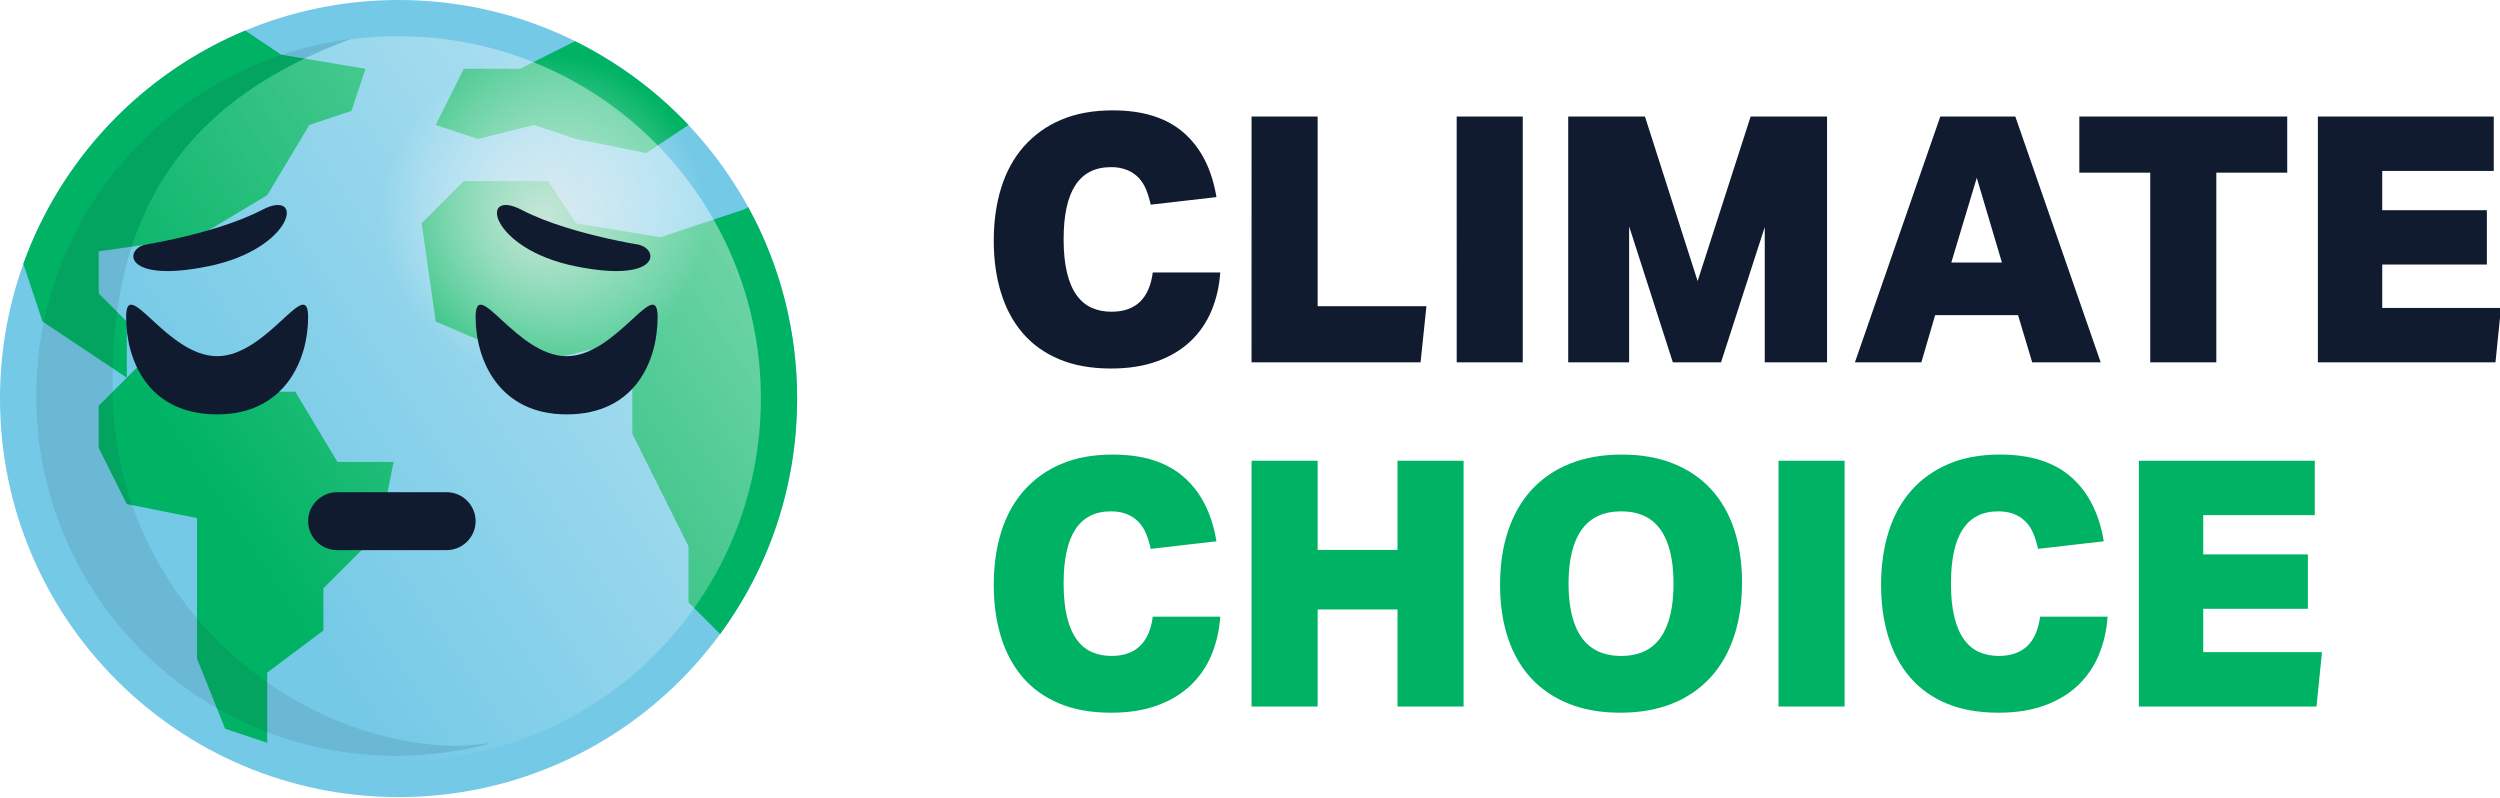
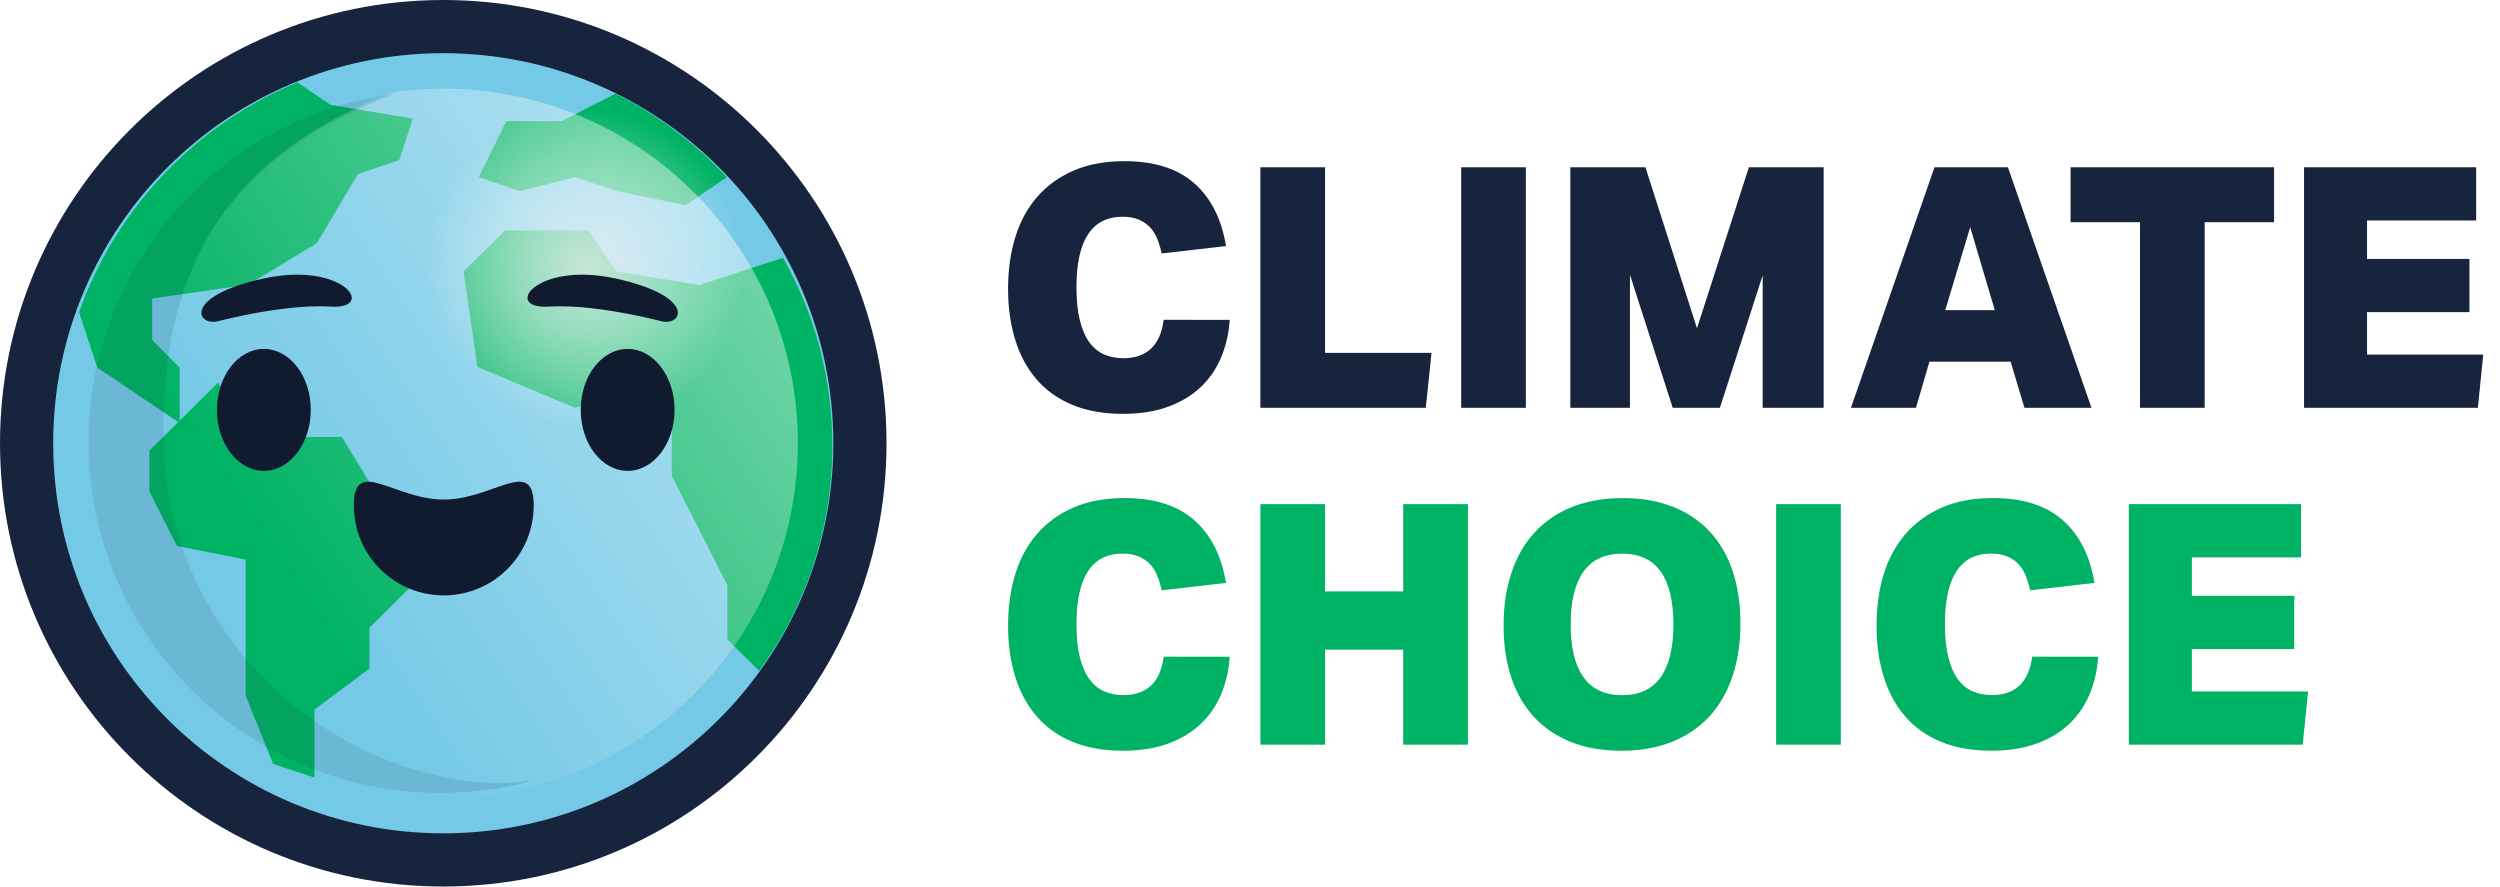
- <svg xmlns="http://www.w3.org/2000/svg" height="44" width="138">
+ <svg xmlns="http://www.w3.org/2000/svg" height="50" viewBox="0 0 141 50" width="141">
  <linearGradient id="a" x1="113.843%" x2="26.123%" y1="7.08%" y2="65.535%">
    <stop offset="0" stop-color="#fff" />
    <stop offset="1" stop-color="#fff" stop-opacity="0" />
  </linearGradient>
-   <radialGradient id="b" cx="50%" cy="50%" r="50%">
+   <radialGradient id="b" cx="50%" cy="50%" gradientTransform="matrix(0 .984127 -1 0 1 .007936)" r="50.806%">
    <stop offset="0" stop-color="#eee" />
    <stop offset="1" stop-color="#fff" stop-opacity="0" />
  </radialGradient>
  <g fill="none" fill-rule="evenodd">
-     <circle cx="22" cy="22" fill="#74c9e6" fill-rule="nonzero" r="22" />
-     <path d="M38.005 6.897l-2.326 1.55-3.876-.775-2.325-.775-3.1.775-2.326-.775 1.55-3.1h3.101l3.039-1.52a22.196 22.196 0 0 1 6.263 4.62M1.289 14.563A22.069 22.069 0 0 1 13.534 1.688l1.992 1.333 4.65.775-.775 2.326-2.325.775-2.325 3.876-3.876 2.325-5.426.775V16.2L7 17.749v3.1L4.674 19.3l-2.325-1.55zM21.727 25.5l-.775 3.876-3.1 3.1v2.326l-3.101 2.325v3.875l-2.326-.775-1.55-3.875V28.6l-3.876-.775-1.55-3.101V22.4L7 20.85l2.326-2.326 1.55 3.1h5.426l2.325 3.876zm18.024 9.498l-1.746-1.746v-3.1l-1.55-3.102-1.55-3.1v-3.101l-2.326-1.55-3.101.775-5.426-2.325-.775-5.426 2.326-2.326h4.65l1.55 2.326 4.651.775 4.651-1.55.197-.112A21.901 21.901 0 0 1 44 22c0 4.862-1.577 9.356-4.249 12.998z" fill="#00b364" />
-     <path d="M0 19.93c.038 10.937 8.915 19.792 19.86 19.792 1.833 0 3.607-.25 5.292-.714-.82.103-1.658.2-2.505.156-9.084-.462-18.146-8.26-18.425-19.225C3.943 9 8.857 3.338 17.285.183A20.18 20.18 0 0 1 20 0c11.046 0 20 8.954 20 20s-8.954 20-20 20S0 31.046 0 20v-.07z" fill="url(#a)" fill-rule="nonzero" opacity=".575" transform="translate(2 2)" />
-     <path d="M19.355 2.157C9.57 3.389 2 11.74 2 21.86c0 10.969 8.892 19.86 19.86 19.86 1.833 0 3.607-.249 5.292-.713-.82.103-1.658.2-2.505.156-9.084-.462-18.146-8.26-18.425-19.225-.28-10.97 4.662-16.632 13.133-19.782z" fill="#101b30" opacity=".102" />
-     <circle cx="30" cy="12" fill="url(#b)" fill-rule="nonzero" opacity=".75" r="9" />
-     <path d="M17.008 17.504c0-2.37-2.248 2.158-5.022 2.158s-5.023-4.528-5.023-2.158c0 2.37 1.195 5.37 5.023 5.37 3.734 0 5.022-3 5.022-5.37M8.06 13.496s.717-.114 1.727-.343c1.364-.31 3.265-.83 4.66-1.558 2.425-1.268 1.799 2.132-2.929 3.099-4.727.966-4.685-.963-3.457-1.198m18.193 4.008c0-2.37 2.25 2.158 5.023 2.158s5.023-4.528 5.023-2.158c0 2.37-1.196 5.37-5.023 5.37-3.734 0-5.023-3-5.023-5.37m8.948-4.008s-.716-.114-1.726-.343c-1.364-.31-3.265-.83-4.66-1.558-2.425-1.268-1.799 2.132 2.928 3.099s4.686-.963 3.458-1.198m-10.545 16.87h-6.05a1.603 1.603 0 0 1-1.599-1.598c0-.879.72-1.598 1.598-1.598h6.05c.88 0 1.598.72 1.598 1.598 0 .879-.719 1.598-1.598 1.598" fill="#101b30" />
-     <g fill-rule="nonzero">
-       <path d="M67.357 15.041c-.05.747-.209 1.444-.475 2.09s-.646 1.206-1.14 1.681-1.108.85-1.843 1.121-1.59.409-2.565.409c-1.102 0-2.058-.171-2.869-.513s-1.482-.823-2.014-1.444-.931-1.365-1.197-2.233c-.266-.867-.399-1.82-.399-2.859 0-1.064.136-2.036.408-2.917s.684-1.637 1.235-2.27a5.666 5.666 0 0 1 2.052-1.482c.818-.355 1.777-.532 2.879-.532 1.672 0 2.98.415 3.923 1.244.944.83 1.543 2.011 1.796 3.544l-3.629.418c-.063-.291-.146-.564-.247-.817s-.237-.472-.408-.656a1.838 1.838 0 0 0-.637-.437 2.325 2.325 0 0 0-.912-.161c-1.735 0-2.603 1.324-2.603 3.971 0 .735.063 1.358.19 1.871.127.514.307.928.541 1.245.235.317.513.545.837.684.323.14.68.209 1.073.209 1.33 0 2.09-.722 2.28-2.166zm1.729-8.607h3.648v10.469h6.004L78.415 20h-9.33zm11.323 0h3.648V20H80.41zM97.414 20v-7.467L95.001 20h-2.66l-2.413-7.505V20h-3.363V6.434h4.237l2.907 9.082 2.926-9.082h4.218V20zm13.832-13.566L115.958 20h-3.781l-.78-2.603h-4.578l-.76 2.603h-3.667l4.712-13.566zm-3.534 8.056h2.793l-1.387-4.674zm10.981-4.959h-3.914V6.434h11.476v3.097h-3.914V20h-3.648zm9.253-3.097h9.71v3.002h-6.157v2.166h5.776v3.002H131.5v2.394h6.555L137.75 20h-9.804z" fill="#101b30" />
-       <path d="M67.357 34.041c-.05.747-.209 1.444-.475 2.09s-.646 1.206-1.14 1.681-1.108.85-1.843 1.122-1.59.408-2.565.408c-1.102 0-2.058-.171-2.869-.513s-1.482-.823-2.014-1.444-.931-1.365-1.197-2.232-.399-1.821-.399-2.86c0-1.064.136-2.036.408-2.917s.684-1.637 1.235-2.27a5.666 5.666 0 0 1 2.052-1.482c.818-.355 1.777-.532 2.879-.532 1.672 0 2.98.415 3.923 1.245.944.83 1.543 2.01 1.796 3.543l-3.629.418c-.063-.291-.146-.564-.247-.817s-.237-.472-.408-.655c-.172-.184-.384-.33-.637-.437s-.557-.162-.912-.162c-1.735 0-2.603 1.324-2.603 3.971 0 .735.063 1.358.19 1.871s.307.928.541 1.245c.235.317.513.545.837.684.323.14.68.209 1.073.209 1.33 0 2.09-.722 2.28-2.166zm1.729-8.607h3.648v4.921h4.408v-4.921h3.648V39h-3.648v-5.358h-4.408V39h-3.648zm20.443-.342c1.064 0 2.008.165 2.831.494.824.33 1.517.798 2.08 1.406s.992 1.349 1.283 2.223.437 1.856.437 2.945c0 1.102-.148 2.096-.446 2.983-.298.887-.732 1.64-1.302 2.261a5.7 5.7 0 0 1-2.109 1.435c-.836.335-1.792.503-2.869.503-1.064 0-2.007-.165-2.83-.494-.824-.33-1.517-.798-2.081-1.406s-.991-1.349-1.283-2.223-.437-1.856-.437-2.945c0-1.102.15-2.096.447-2.983.298-.887.731-1.64 1.301-2.261a5.7 5.7 0 0 1 2.11-1.434c.835-.336 1.792-.504 2.868-.504zm-2.945 7.125c0 1.305.241 2.296.722 2.974.482.677 1.21 1.016 2.185 1.016s1.7-.339 2.176-1.016c.475-.678.712-1.67.712-2.974s-.237-2.296-.712-2.973c-.475-.678-1.2-1.017-2.176-1.017s-1.703.339-2.185 1.017c-.481.677-.722 1.668-.722 2.973zm11.59-6.783h3.648V39h-3.648zm18.164 8.607a6.63 6.63 0 0 1-.475 2.09 4.886 4.886 0 0 1-1.14 1.681c-.494.476-1.109.85-1.843 1.122-.735.272-1.59.408-2.565.408-1.102 0-2.059-.171-2.87-.513a5.336 5.336 0 0 1-2.013-1.444c-.532-.62-.931-1.365-1.197-2.232-.266-.868-.4-1.821-.4-2.86 0-1.064.137-2.036.41-2.917s.683-1.637 1.234-2.27c.551-.633 1.235-1.127 2.052-1.482s1.777-.532 2.879-.532c1.672 0 2.98.415 3.923 1.245s1.542 2.01 1.796 3.543l-3.63.418a5.133 5.133 0 0 0-.246-.817 2.089 2.089 0 0 0-.409-.655c-.17-.184-.383-.33-.636-.437s-.558-.162-.912-.162c-1.736 0-2.603 1.324-2.603 3.971 0 .735.063 1.358.19 1.871s.307.928.541 1.245c.235.317.513.545.836.684s.681.209 1.074.209c1.33 0 2.09-.722 2.28-2.166zm1.728-8.607h9.71v3.002h-6.157v2.166h5.776v3.002h-5.776v2.394h6.555L127.87 39h-9.804z" fill="#00b364" />
+     <circle cx="25" cy="25" fill="#16243e" fill-rule="nonzero" r="25" />
+     <g transform="translate(3 3)">
+       <circle cx="22" cy="22" fill="#74c9e6" fill-rule="nonzero" r="22" />
+       <g fill="#00b364">
+         <path d="m38 6.992-2.333 1.579-3.889-.79-2.333-.79-3.111.79-2.333-.79 1.555-3.159h3.111l3.049-1.547c2.351 1.181 4.478 2.774 6.284 4.707" />
+         <path d="m1.459 14.614c2.074-5.865 6.579-10.587 12.31-12.967l1.874 1.264 4.643.781-.774 2.341-2.321.78-2.321 3.901-3.869 2.34-5.416.781v2.341l1.548 1.56v3.121l-2.321-1.561-2.321-1.561z" />
+         <path d="m21.714 25.488-.775 3.843-3.102 3.074v2.305l-3.102 2.305v3.842l-2.327-.768-1.551-3.843v-7.684l-3.878-.768-1.551-3.074v-2.305l1.551-1.537 2.327-2.306 1.551 3.074h5.428l2.327 3.843z" />
+         <path d="m39.821 34.834-1.8-1.767v-3.075l-1.566-3.076-1.566-3.076v-3.076l-2.349-1.537-3.133.769-5.481-2.307-.783-5.382 2.349-2.307h4.698l1.566 2.307 4.698.769 4.699-1.538.005-.003c1.775 3.141 2.786 6.759 2.786 10.608 0 4.732-1.528 9.113-4.124 12.691z" />
+       </g>
+       <g transform="translate(2 2)">
+         <path d="m0 19.93c.037 10.937 8.915 19.791 19.861 19.791 1.833 0 3.607-.25 5.291-.714-.82.103-1.658.2-2.506.157-9.083-.462-18.145-8.26-18.424-19.225-.279-10.94 4.635-16.601 13.063-19.756.888-.12 1.794-.183 2.715-.183 11.046 0 20 8.954 20 20s-8.954 20-20 20-20-8.954-20-20c0-.023 0-.046 0-.07z" fill="url(#a)" fill-rule="nonzero" opacity=".575" />
+         <path d="m17.349.286c-9.782 1.228-17.349 9.551-17.349 19.636 0 10.931 8.888 19.792 19.854 19.792 1.832 0 3.605-.249 5.289-.711-.82.103-1.657.199-2.505.156-9.08-.461-18.138-8.231-18.418-19.159-.279-10.932 4.66-16.575 13.128-19.714z" fill="#101b30" opacity=".102" />
+       </g>
+       <ellipse cx="30" cy="12.143" fill="url(#b)" fill-rule="nonzero" opacity=".75" rx="8.857" ry="9" />
+       <g fill="#101b30" transform="translate(8.36 12.49169)">
+         <path d="m18.741 13.016c0 2.802-2.271 5.073-5.073 5.073-2.801 0-5.073-2.271-5.073-5.073s2.271-.333 5.073-.333c2.802 0 5.073-2.469 5.073.333" />
+         <path d="m6.168 7.626c0-1.9-1.184-3.439-2.646-3.439s-2.646 1.54-2.646 3.439c0 1.899 1.184 3.439 2.646 3.439s2.646-1.54 2.646-3.439" />
+         <path d="m26.685 7.626c0-1.9-1.184-3.439-2.646-3.439s-2.646 1.54-2.646 3.439c0 1.899 1.184 3.439 2.646 3.439s2.646-1.54 2.646-3.439" />
+         <path d="m.91 2.631s.676-.18 1.655-.374c1.323-.262 3.2-.551 4.713-.456 2.633.165.748-2.584-3.793-1.58-4.541 1.003-3.747 2.685-2.575 2.41" />
+         <path d="m25.96 2.631s-.675-.18-1.654-.374c-1.323-.262-3.2-.551-4.713-.456-2.633.165-.748-2.584 3.793-1.58 4.541 1.003 3.747 2.685 2.574 2.41" />
+       </g>
+     </g>
+     <g fill-rule="nonzero" transform="translate(56.855 9.092)">
+       <path d="m12.502 8.949c-.051.747-.209 1.444-.475 2.09s-.646 1.206-1.14 1.681-1.108.849-1.843 1.121-1.59.408-2.565.408c-1.102 0-2.058-.171-2.869-.513s-1.482-.823-2.014-1.444-.931-1.365-1.197-2.232c-.266-.868-.399-1.821-.399-2.86 0-1.064.136-2.036.408-2.917s.684-1.637 1.235-2.271c.551-.633 1.235-1.127 2.052-1.482.817-.355 1.776-.532 2.878-.532 1.672 0 2.98.415 3.924 1.244.944.83 1.542 2.011 1.796 3.543l-3.629.418c-.063-.291-.146-.564-.247-.817s-.237-.472-.408-.655c-.171-.184-.383-.329-.636-.437-.253-.108-.557-.162-.912-.162-1.735 0-2.603 1.324-2.603 3.971 0 .735.063 1.358.19 1.871.127.513.307.928.541 1.244.234.317.513.545.836.684.323.139.681.209 1.073.209 1.33 0 2.09-.722 2.28-2.166zm1.729-8.607h3.648v10.469h6.004l-.323 3.097h-9.329zm11.324 0h3.648v13.566h-3.648zm17.005 13.566v-7.467l-2.413 7.467h-2.66l-2.413-7.505v7.505h-3.363v-13.566h4.237l2.907 9.082 2.926-9.082h4.218v13.566zm13.832-13.566 4.712 13.566h-3.781l-.779-2.603h-4.579l-.76 2.603h-3.667l4.712-13.566zm-3.534 8.056h2.793l-1.387-4.674zm10.982-4.959h-3.914v-3.097h11.476v3.097h-3.914v10.469h-3.648zm9.253-3.097h9.709v3.002h-6.156v2.166h5.776v3.002h-5.776v2.394h6.555l-.304 3.002h-9.804z" fill="#16243e" />
+       <path d="m12.502 27.949c-.051.747-.209 1.444-.475 2.09s-.646 1.206-1.14 1.681-1.108.849-1.843 1.121-1.59.408-2.565.408c-1.102 0-2.058-.171-2.869-.513s-1.482-.823-2.014-1.444-.931-1.365-1.197-2.232-.399-1.821-.399-2.86c0-1.064.136-2.036.408-2.917s.684-1.637 1.235-2.271c.551-.633 1.235-1.127 2.052-1.482.817-.355 1.776-.532 2.878-.532 1.672 0 2.98.415 3.924 1.244.944.83 1.542 2.011 1.796 3.543l-3.629.418c-.063-.291-.146-.564-.247-.817s-.237-.472-.408-.655c-.171-.184-.383-.329-.636-.437s-.557-.162-.912-.162c-1.735 0-2.603 1.324-2.603 3.971 0 .735.063 1.358.19 1.871s.307.928.541 1.244c.234.317.513.545.836.684.323.139.681.209 1.073.209 1.33 0 2.09-.722 2.28-2.166zm1.729-8.607h3.648v4.921h4.408v-4.921h3.648v13.566h-3.648v-5.358h-4.408v5.358h-3.648zm20.444-.342c1.064 0 2.008.165 2.831.494.823.329 1.517.798 2.08 1.406s.991 1.349 1.282 2.223.437 1.856.437 2.945c0 1.102-.149 2.096-.447 2.983-.298.887-.731 1.64-1.302 2.261-.57.621-1.273 1.099-2.109 1.435-.836.336-1.792.503-2.869.503-1.064 0-2.008-.165-2.831-.494-.823-.329-1.517-.798-2.08-1.406s-.991-1.349-1.282-2.223-.437-1.856-.437-2.945c0-1.102.149-2.096.447-2.983.298-.887.731-1.64 1.302-2.261.57-.621 1.273-1.099 2.109-1.435.836-.336 1.792-.503 2.869-.503zm-2.945 7.125c0 1.305.241 2.296.722 2.974.481.678 1.21 1.016 2.185 1.016s1.7-.339 2.175-1.016c.475-.678.713-1.669.713-2.974s-.237-2.296-.713-2.974c-.475-.678-1.2-1.016-2.175-1.016s-1.704.339-2.185 1.016c-.481.678-.722 1.669-.722 2.974zm11.59-6.783h3.648v13.566h-3.648zm18.164 8.607c-.051.747-.209 1.444-.475 2.09-.266.646-.646 1.206-1.14 1.681-.494.475-1.108.849-1.843 1.121-.735.272-1.59.408-2.565.408-1.102 0-2.058-.171-2.869-.513-.811-.342-1.482-.823-2.014-1.444-.532-.621-.931-1.365-1.197-2.232-.266-.868-.399-1.821-.399-2.86 0-1.064.136-2.036.408-2.917s.684-1.637 1.235-2.271c.551-.633 1.235-1.127 2.052-1.482s1.776-.532 2.878-.532c1.672 0 2.98.415 3.924 1.244s1.542 2.011 1.796 3.543l-3.629.418c-.063-.291-.146-.564-.247-.817-.101-.253-.237-.472-.408-.655-.171-.184-.383-.329-.636-.437s-.557-.162-.912-.162c-1.735 0-2.603 1.324-2.603 3.971 0 .735.063 1.358.19 1.871s.307.928.541 1.244c.234.317.513.545.836.684s.681.209 1.073.209c1.33 0 2.09-.722 2.28-2.166zm1.729-8.607h9.709v3.002h-6.156v2.166h5.776v3.002h-5.776v2.394h6.555l-.304 3.002h-9.804z" fill="#00b364" />
    </g>
  </g>
</svg>
